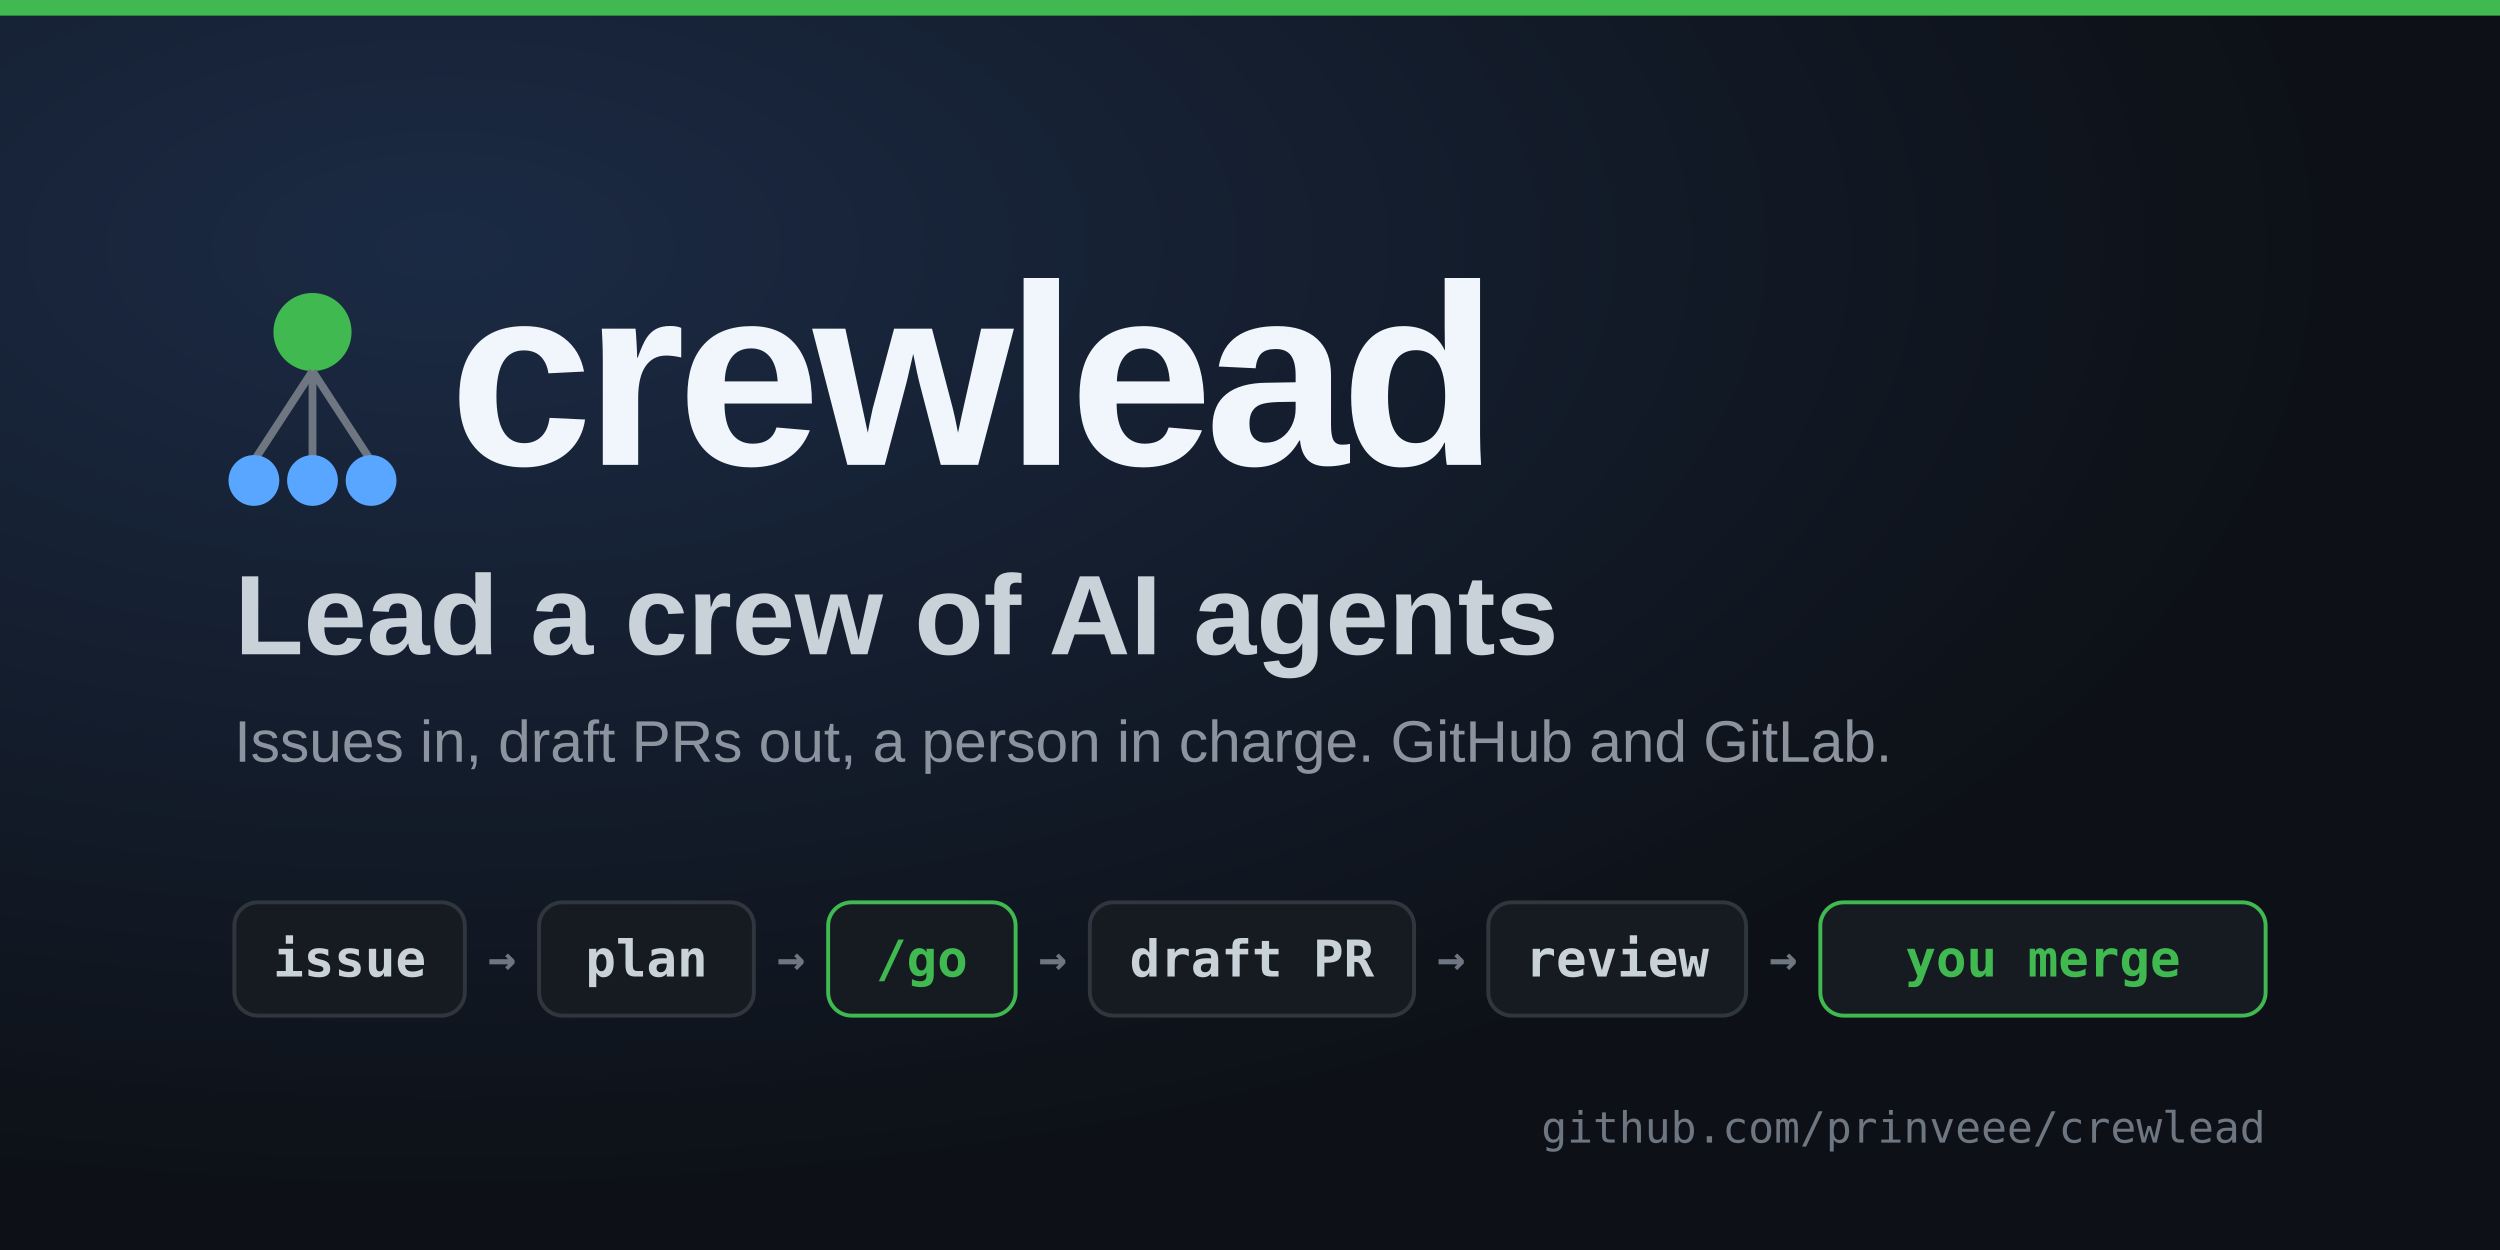
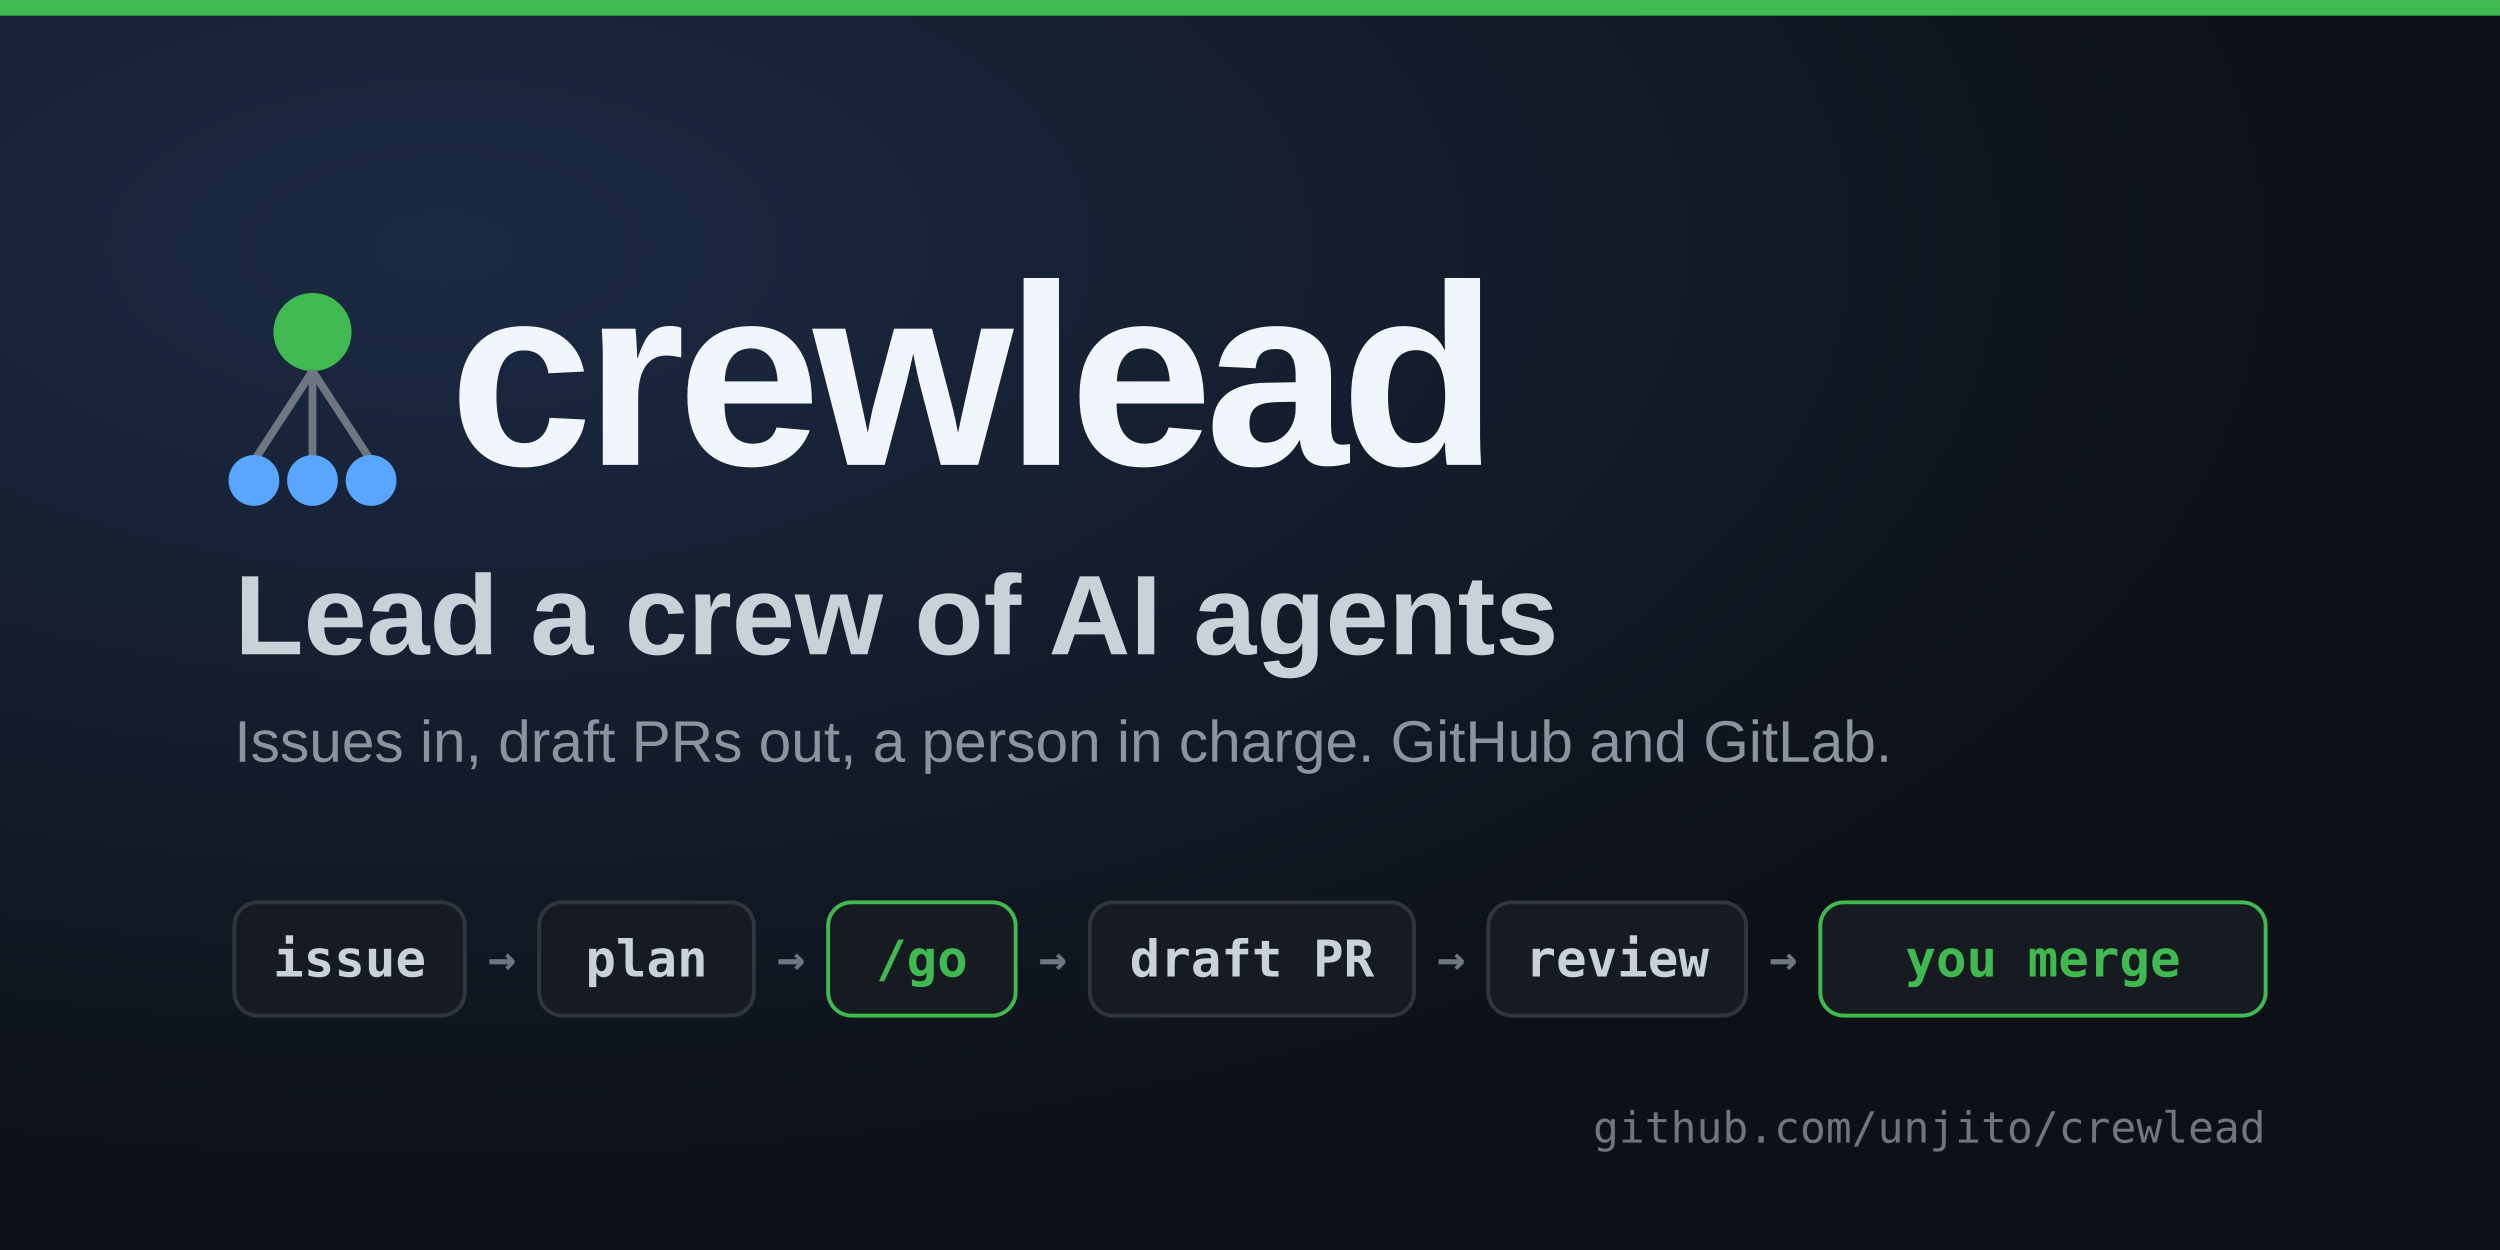
<svg xmlns="http://www.w3.org/2000/svg" width="1280" height="640" viewBox="0 0 1280 640">
  <defs>
    <radialGradient id="glow" cx="18%" cy="20%" r="75%">
      <stop offset="0" stop-color="#1b2a44" />
      <stop offset="1" stop-color="#0d1117" />
    </radialGradient>
    <style>
      .sans { font-family: -apple-system, BlinkMacSystemFont, "Segoe UI", "Helvetica Neue", Arial, sans-serif; }
      .mono { font-family: "SF Mono", Menlo, Consolas, "DejaVu Sans Mono", monospace; }
    </style>
  </defs>
  <rect width="1280" height="640" fill="url(#glow)" />
  <rect x="0" y="0" width="1280" height="8" fill="#3fb950" />
  <g transform="translate(120 150)">
    <circle cx="40" cy="20" r="20" fill="#3fb950" />
    <line x1="40" y1="40" x2="10" y2="86" stroke="#6e7681" stroke-width="4" />
    <line x1="40" y1="40" x2="40" y2="86" stroke="#6e7681" stroke-width="4" />
    <line x1="40" y1="40" x2="70" y2="86" stroke="#6e7681" stroke-width="4" />
    <circle cx="10" cy="96" r="13" fill="#58a6ff" />
    <circle cx="40" cy="96" r="13" fill="#58a6ff" />
    <circle cx="70" cy="96" r="13" fill="#58a6ff" />
  </g>
  <text x="230" y="238" class="sans" font-size="132" font-weight="800" fill="#f0f6fc" letter-spacing="-4">crewlead</text>
  <text x="120" y="335" class="sans" font-size="58" font-weight="600" fill="#c9d1d9">Lead a crew of AI agents</text>
  <text x="120" y="390" class="sans" font-size="30" fill="#8b949e">Issues in, draft PRs out, a person in charge. GitHub and GitLab.</text>
  <g class="mono" font-size="26" font-weight="600" text-anchor="middle">
    <g fill="#161b22" stroke="#30363d" stroke-width="2">
      <rect x="120" y="462" width="118" height="58" rx="12" />
      <rect x="276" y="462" width="110" height="58" rx="12" />
      <rect x="424" y="462" width="96" height="58" rx="12" stroke="#3fb950" />
      <rect x="558" y="462" width="166" height="58" rx="12" />
      <rect x="762" y="462" width="132" height="58" rx="12" />
      <rect x="932" y="462" width="228" height="58" rx="12" stroke="#3fb950" />
    </g>
    <text x="179" y="500" fill="#c9d1d9">issue</text>
    <text x="331" y="500" fill="#c9d1d9">plan</text>
    <text x="472" y="500" fill="#3fb950">/go</text>
    <text x="641" y="500" fill="#c9d1d9">draft PR</text>
    <text x="828" y="500" fill="#c9d1d9">review</text>
    <text x="1046" y="500" fill="#3fb950">you merge</text>
    <g fill="#6e7681" font-size="24">
      <text x="257" y="499">→</text>
      <text x="405" y="499">→</text>
      <text x="539" y="499">→</text>
      <text x="743" y="499">→</text>
      <text x="913" y="499">→</text>
    </g>
  </g>
-   <text x="1160" y="585" class="mono" font-size="22" fill="#6e7681" text-anchor="end">github.com/prinveee/crewlead</text>
+   <text x="1160" y="585" class="mono" font-size="22" fill="#6e7681" text-anchor="end">github.com/unjito/crewlead</text>
</svg>
